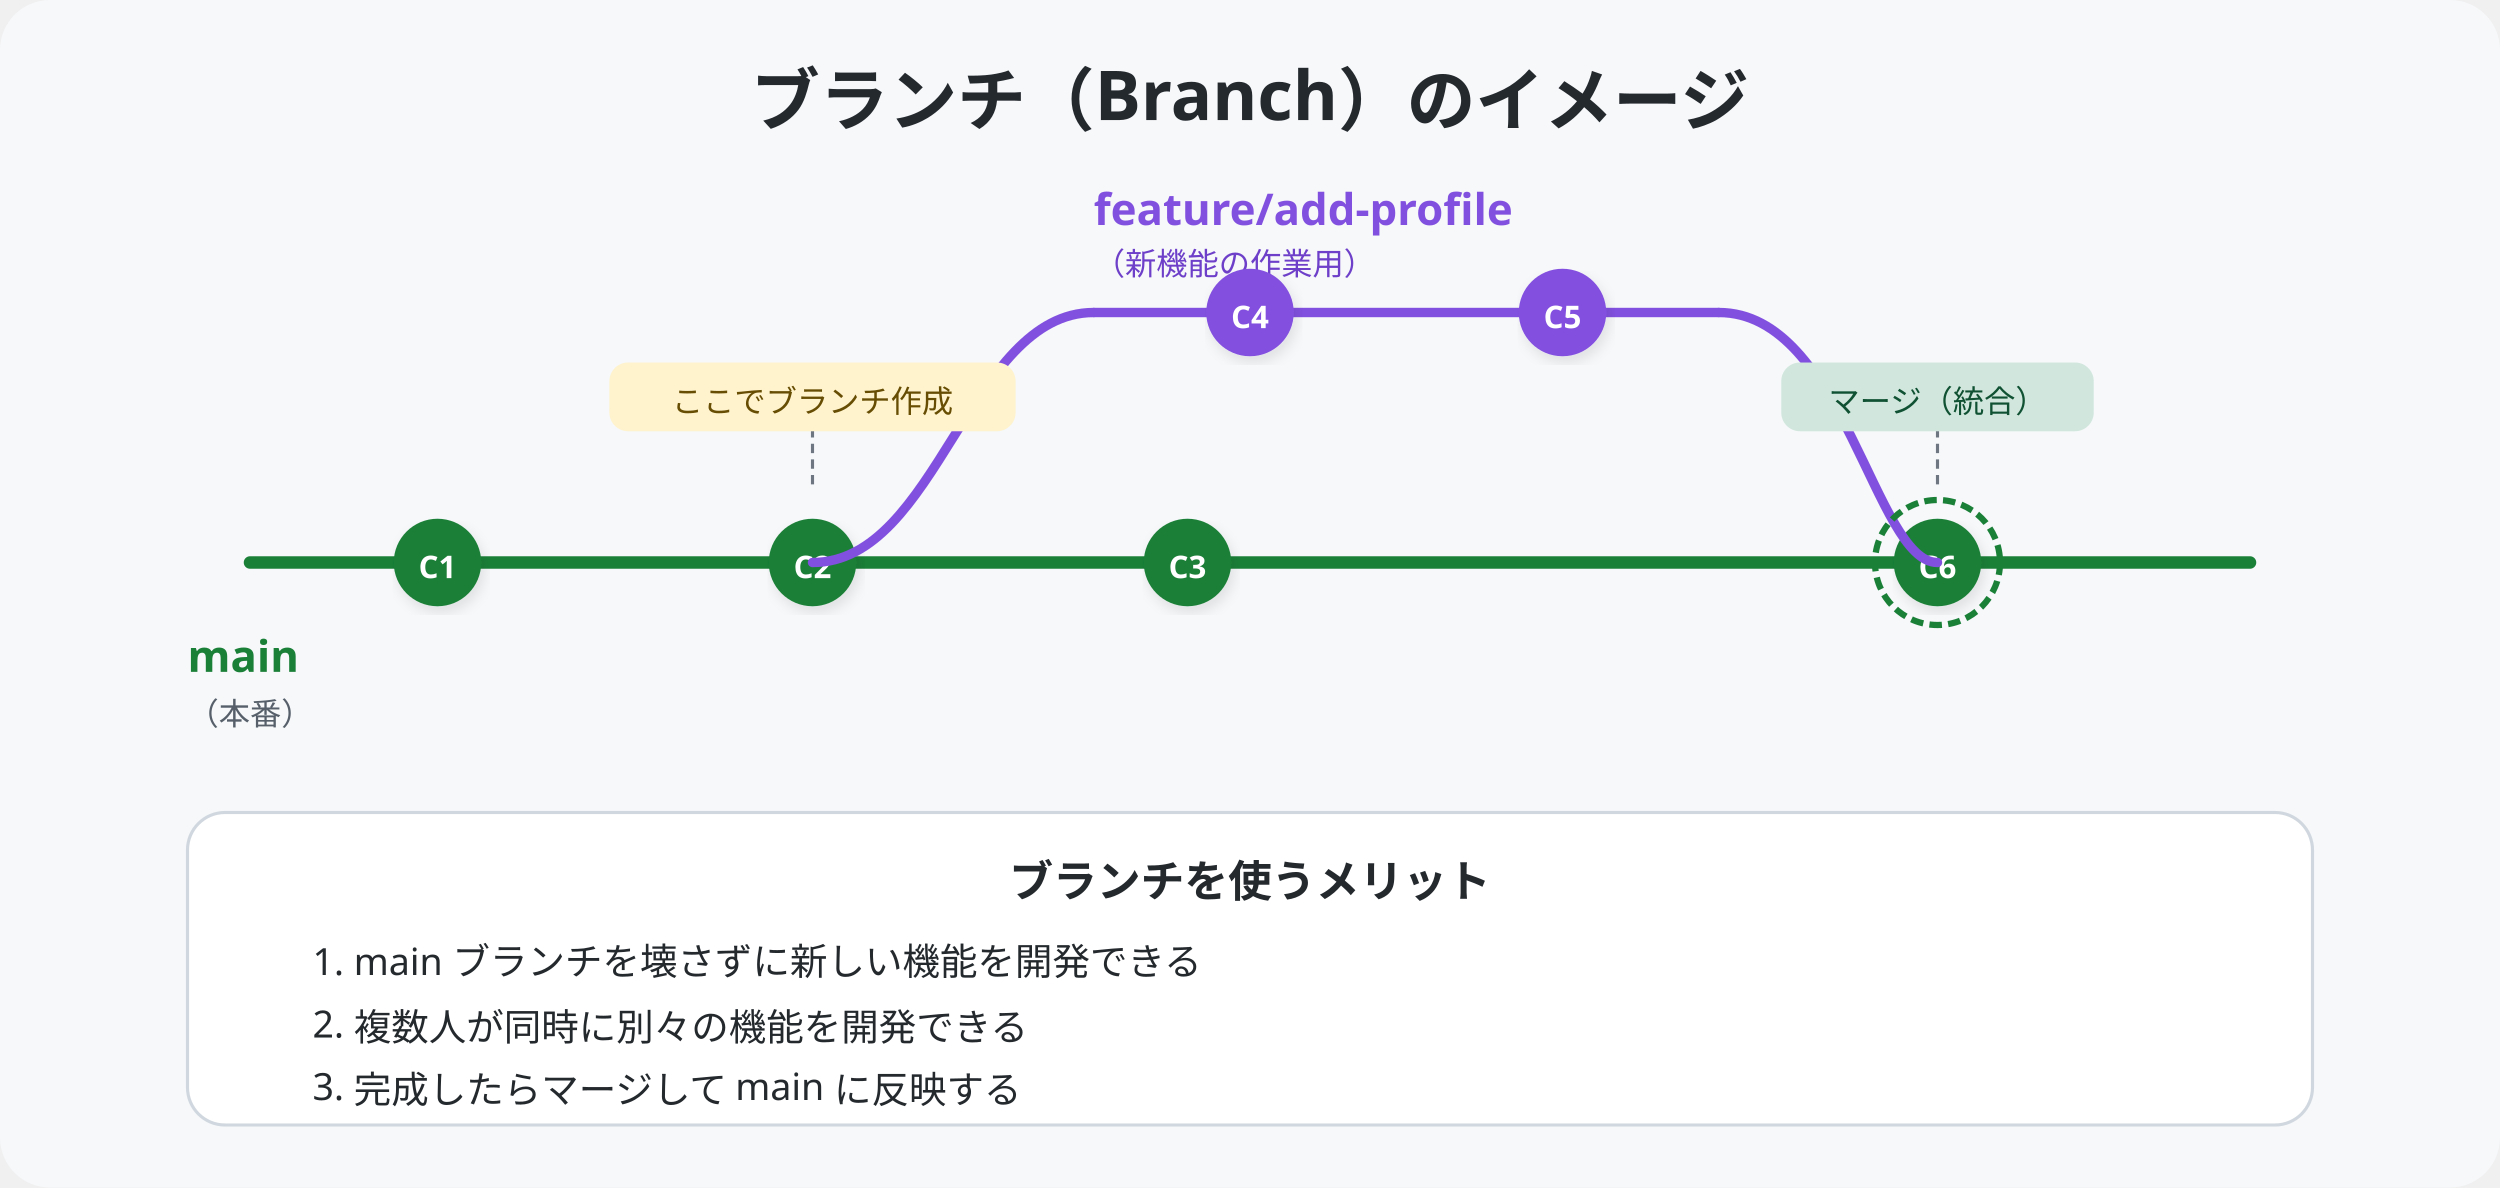
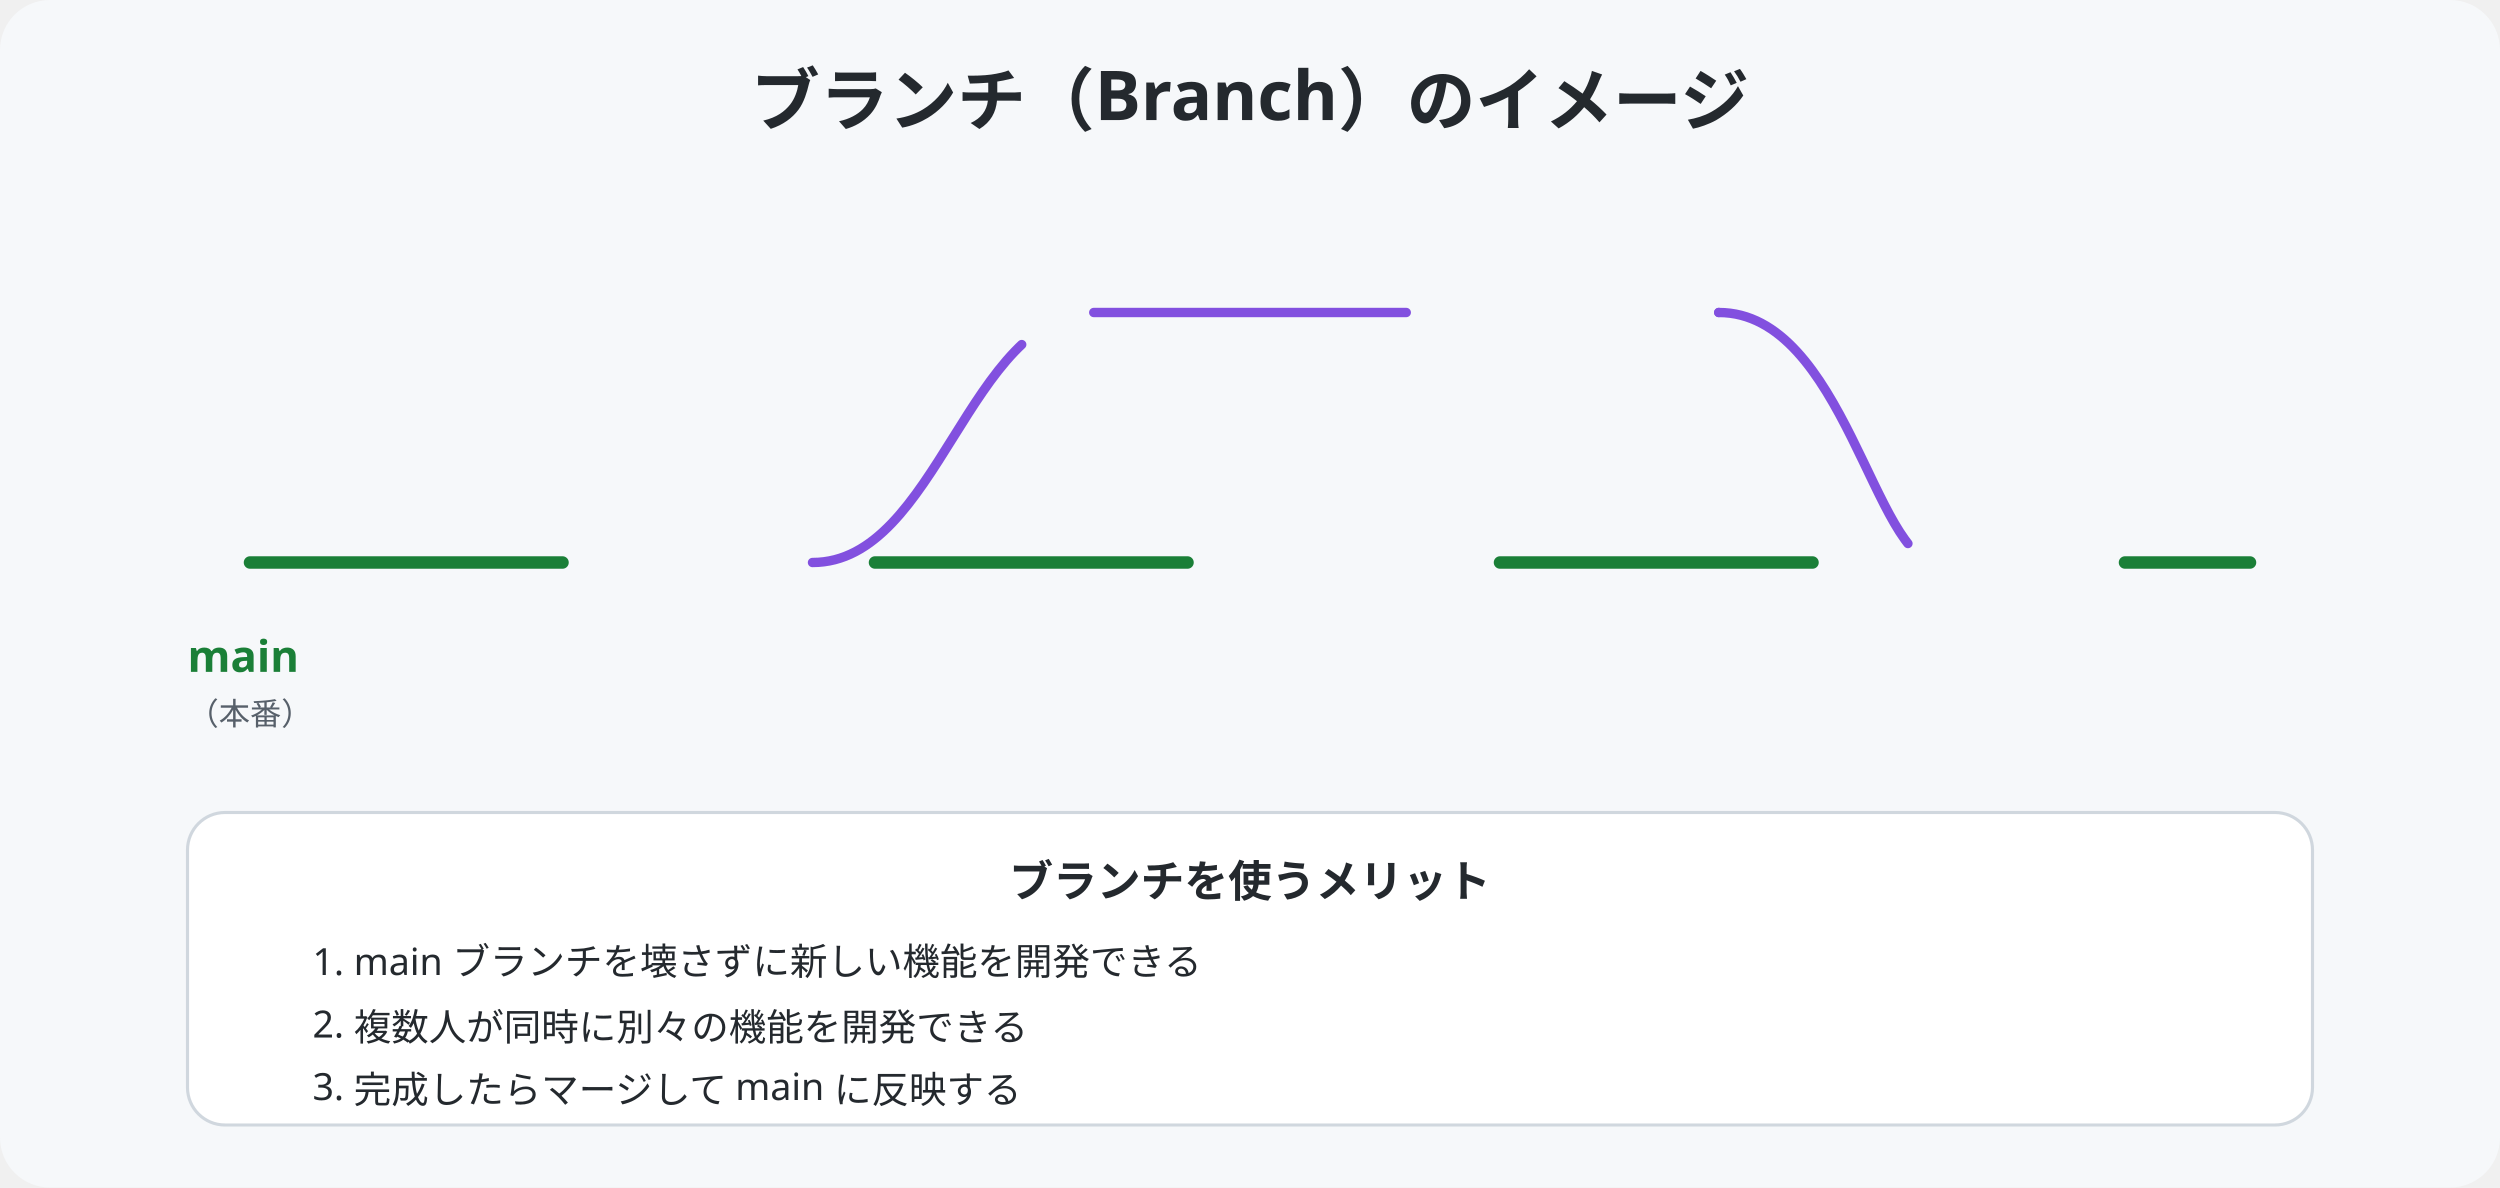
<svg xmlns="http://www.w3.org/2000/svg" viewBox="0 0 800 380" font-family="'Segoe UI', 'Hiragino Sans', sans-serif">
  <defs>
    <filter id="shadow3" x="-5%" y="-5%" width="115%" height="115%">
      <feDropShadow dx="1" dy="2" stdDeviation="2" flood-opacity="0.1" />
    </filter>
  </defs>
  <rect width="800" height="380" rx="16" fill="#f6f8fa" />
  <text x="400" y="40" text-anchor="middle" font-size="22" font-weight="bold" fill="#24292e">ブランチ（Branch）のイメージ</text>
-   <line x1="80" y1="180" x2="720" y2="180" stroke="#1a7f37" stroke-width="4" stroke-linecap="round" />
+   <line x1="80" y1="180" x2="720" y2="180" stroke="#1a7f37" stroke-width="4" stroke-linecap="round" pathLength="100" stroke-dasharray="100">
+     <animate attributeName="stroke-dashoffset" values="100;100;0;0" keyTimes="0;0.02;0.72;1" dur="9s" repeatCount="indefinite" />
+   </line>
  <text x="60" y="215" font-size="14" font-weight="bold" fill="#1a7f37">main</text>
  <text x="60" y="232" font-size="10" fill="#57606a">（本番）</text>
-   <circle cx="140" cy="180" r="14" fill="#1a7f37" filter="url(#shadow3)" />
-   <text x="140" y="185" text-anchor="middle" font-size="10" font-weight="bold" fill="#fff">C1</text>
-   <circle cx="260" cy="180" r="14" fill="#1a7f37" filter="url(#shadow3)" />
-   <text x="260" y="185" text-anchor="middle" font-size="10" font-weight="bold" fill="#fff">C2</text>
-   <circle cx="380" cy="180" r="14" fill="#1a7f37" filter="url(#shadow3)" />
-   <text x="380" y="185" text-anchor="middle" font-size="10" font-weight="bold" fill="#fff">C3</text>
-   <circle cx="620" cy="180" r="14" fill="#1a7f37" filter="url(#shadow3)" />
-   <text x="620" y="185" text-anchor="middle" font-size="10" font-weight="bold" fill="#fff">C6</text>
-   <path d="M 260 180 C 300 180, 310 100, 350 100" stroke="#8250df" stroke-width="3" fill="none" stroke-linecap="round" />
-   <line x1="350" y1="100" x2="550" y2="100" stroke="#8250df" stroke-width="3" stroke-linecap="round" />
-   <path d="M 550 100 C 590 100, 600 180, 620 180" stroke="#8250df" stroke-width="3" fill="none" stroke-linecap="round" />
-   <text x="350" y="72" font-size="14" font-weight="bold" fill="#8250df">feature/add-profile</text>
-   <text x="350" y="88" font-size="10" fill="#6e40c9">（新機能の作業用）</text>
-   <circle cx="400" cy="100" r="14" fill="#8250df" filter="url(#shadow3)" />
-   <text x="400" y="105" text-anchor="middle" font-size="10" font-weight="bold" fill="#fff">C4</text>
-   <circle cx="500" cy="100" r="14" fill="#8250df" filter="url(#shadow3)" />
-   <text x="500" y="105" text-anchor="middle" font-size="10" font-weight="bold" fill="#fff">C5</text>
-   <circle cx="620" cy="180" r="20" fill="none" stroke="#1a7f37" stroke-width="2" stroke-dasharray="4,2" />
-   <line x1="260" y1="155" x2="260" y2="135" stroke="#6e7781" stroke-width="1" stroke-dasharray="3,2" />
-   <rect x="195" y="116" width="130" height="22" rx="6" fill="#fff3cd" />
-   <text x="260" y="132" text-anchor="middle" font-size="10" fill="#664d03">ここでブランチ作成</text>
-   <line x1="620" y1="155" x2="620" y2="135" stroke="#6e7781" stroke-width="1" stroke-dasharray="3,2" />
-   <rect x="570" y="116" width="100" height="22" rx="6" fill="#d1e7dd" />
-   <text x="620" y="132" text-anchor="middle" font-size="10" fill="#0f5132">マージ（統合）</text>
+   <circle cx="140" cy="180" r="0" fill="#1a7f37" filter="url(#shadow3)">
+     <animate attributeName="r" values="0;0;17;14;14" keyTimes="0;0.06;0.08;0.10;1" dur="9s" repeatCount="indefinite" />
+   </circle>
+   <text x="140" y="185" text-anchor="middle" font-size="10" font-weight="bold" fill="#fff" opacity="0">C1
+     <animate attributeName="opacity" values="0;0;1;1" keyTimes="0;0.06;0.09;1" dur="9s" repeatCount="indefinite" />
+   </text>
+   <circle cx="260" cy="180" r="0" fill="#1a7f37" filter="url(#shadow3)">
+     <animate attributeName="r" values="0;0;17;14;14" keyTimes="0;0.16;0.18;0.20;1" dur="9s" repeatCount="indefinite" />
+   </circle>
+   <text x="260" y="185" text-anchor="middle" font-size="10" font-weight="bold" fill="#fff" opacity="0">C2
+     <animate attributeName="opacity" values="0;0;1;1" keyTimes="0;0.16;0.19;1" dur="9s" repeatCount="indefinite" />
+   </text>
+   <circle cx="380" cy="180" r="0" fill="#1a7f37" filter="url(#shadow3)">
+     <animate attributeName="r" values="0;0;17;14;14" keyTimes="0;0.32;0.34;0.36;1" dur="9s" repeatCount="indefinite" />
+   </circle>
+   <text x="380" y="185" text-anchor="middle" font-size="10" font-weight="bold" fill="#fff" opacity="0">C3
+     <animate attributeName="opacity" values="0;0;1;1" keyTimes="0;0.32;0.35;1" dur="9s" repeatCount="indefinite" />
+   </text>
+   <path d="M 260 180 C 300 180, 310 100, 350 100" stroke="#8250df" stroke-width="3" fill="none" stroke-linecap="round" pathLength="100" stroke-dasharray="100">
+     <animate attributeName="stroke-dashoffset" values="100;100;0;0" keyTimes="0;0.20;0.26;1" dur="9s" repeatCount="indefinite" />
+   </path>
+   <line x1="350" y1="100" x2="550" y2="100" stroke="#8250df" stroke-width="3" stroke-linecap="round" pathLength="100" stroke-dasharray="100">
+     <animate attributeName="stroke-dashoffset" values="100;100;0;0" keyTimes="0;0.26;0.40;1" dur="9s" repeatCount="indefinite" />
+   </line>
+   <path d="M 550 100 C 590 100, 600 180, 620 180" stroke="#8250df" stroke-width="3" fill="none" stroke-linecap="round" pathLength="100" stroke-dasharray="100">
+     <animate attributeName="stroke-dashoffset" values="100;100;0;0" keyTimes="0;0.58;0.66;1" dur="9s" repeatCount="indefinite" />
+   </path>
+   <g opacity="0">
+     <animate attributeName="opacity" values="0;0;1;1" keyTimes="0;0.24;0.30;1" dur="9s" repeatCount="indefinite" />
+     <text x="350" y="72" font-size="14" font-weight="bold" fill="#8250df">feature/add-profile</text>
+     <text x="350" y="88" font-size="10" fill="#6e40c9">（新機能の作業用）</text>
+   </g>
+   <circle cx="400" cy="100" r="0" fill="#8250df" filter="url(#shadow3)">
+     <animate attributeName="r" values="0;0;17;14;14" keyTimes="0;0.38;0.40;0.42;1" dur="9s" repeatCount="indefinite" />
+   </circle>
+   <text x="400" y="105" text-anchor="middle" font-size="10" font-weight="bold" fill="#fff" opacity="0">C4
+     <animate attributeName="opacity" values="0;0;1;1" keyTimes="0;0.38;0.41;1" dur="9s" repeatCount="indefinite" />
+   </text>
+   <circle cx="500" cy="100" r="0" fill="#8250df" filter="url(#shadow3)">
+     <animate attributeName="r" values="0;0;17;14;14" keyTimes="0;0.50;0.52;0.54;1" dur="9s" repeatCount="indefinite" />
+   </circle>
+   <text x="500" y="105" text-anchor="middle" font-size="10" font-weight="bold" fill="#fff" opacity="0">C5
+     <animate attributeName="opacity" values="0;0;1;1" keyTimes="0;0.50;0.53;1" dur="9s" repeatCount="indefinite" />
+   </text>
+   <circle cx="620" cy="180" r="0" fill="#1a7f37" filter="url(#shadow3)">
+     <animate attributeName="r" values="0;0;18;14;14" keyTimes="0;0.68;0.71;0.74;1" dur="9s" repeatCount="indefinite" />
+   </circle>
+   <text x="620" y="185" text-anchor="middle" font-size="10" font-weight="bold" fill="#fff" opacity="0">C6
+     <animate attributeName="opacity" values="0;0;1;1" keyTimes="0;0.68;0.72;1" dur="9s" repeatCount="indefinite" />
+   </text>
+   <circle cx="620" cy="180" r="20" fill="none" stroke="#1a7f37" stroke-width="2" stroke-dasharray="4,2" opacity="0">
+     <animate attributeName="opacity" values="0;0;1;0.55;1;1" keyTimes="0;0.72;0.76;0.84;0.92;1" dur="9s" repeatCount="indefinite" />
+     <animate attributeName="r" values="20;20;26;20;20" keyTimes="0;0.72;0.78;0.84;1" dur="9s" repeatCount="indefinite" />
+   </circle>
+   <g opacity="0">
+     <animate attributeName="opacity" values="0;0;1;1" keyTimes="0;0.20;0.26;1" dur="9s" repeatCount="indefinite" />
+     <line x1="260" y1="155" x2="260" y2="135" stroke="#6e7781" stroke-width="1" stroke-dasharray="3,2" />
+     <rect x="195" y="116" width="130" height="22" rx="6" fill="#fff3cd" />
+     <text x="260" y="132" text-anchor="middle" font-size="10" fill="#664d03">ここでブランチ作成</text>
+   </g>
+   <g opacity="0">
+     <animate attributeName="opacity" values="0;0;1;1" keyTimes="0;0.64;0.70;1" dur="9s" repeatCount="indefinite" />
+     <line x1="620" y1="155" x2="620" y2="135" stroke="#6e7781" stroke-width="1" stroke-dasharray="3,2" />
+     <rect x="570" y="116" width="100" height="22" rx="6" fill="#d1e7dd" />
+     <text x="620" y="132" text-anchor="middle" font-size="10" fill="#0f5132">マージ（統合）</text>
+   </g>
  <rect x="60" y="260" width="680" height="100" rx="12" fill="#fff" stroke="#d0d7de" stroke-width="1" />
  <text x="400" y="287" text-anchor="middle" font-size="14" font-weight="bold" fill="#24292e">ブランチを使うメリット</text>
  <text x="100" y="312" font-size="12" fill="#24292e">1. main ブランチを壊さずに新しい機能を開発できる</text>
  <text x="100" y="332" font-size="12" fill="#24292e">2. 複数人が同時に別々の機能を開発できる</text>
  <text x="100" y="352" font-size="12" fill="#24292e">3. 完成したらマージして main に反映する</text>
</svg>
